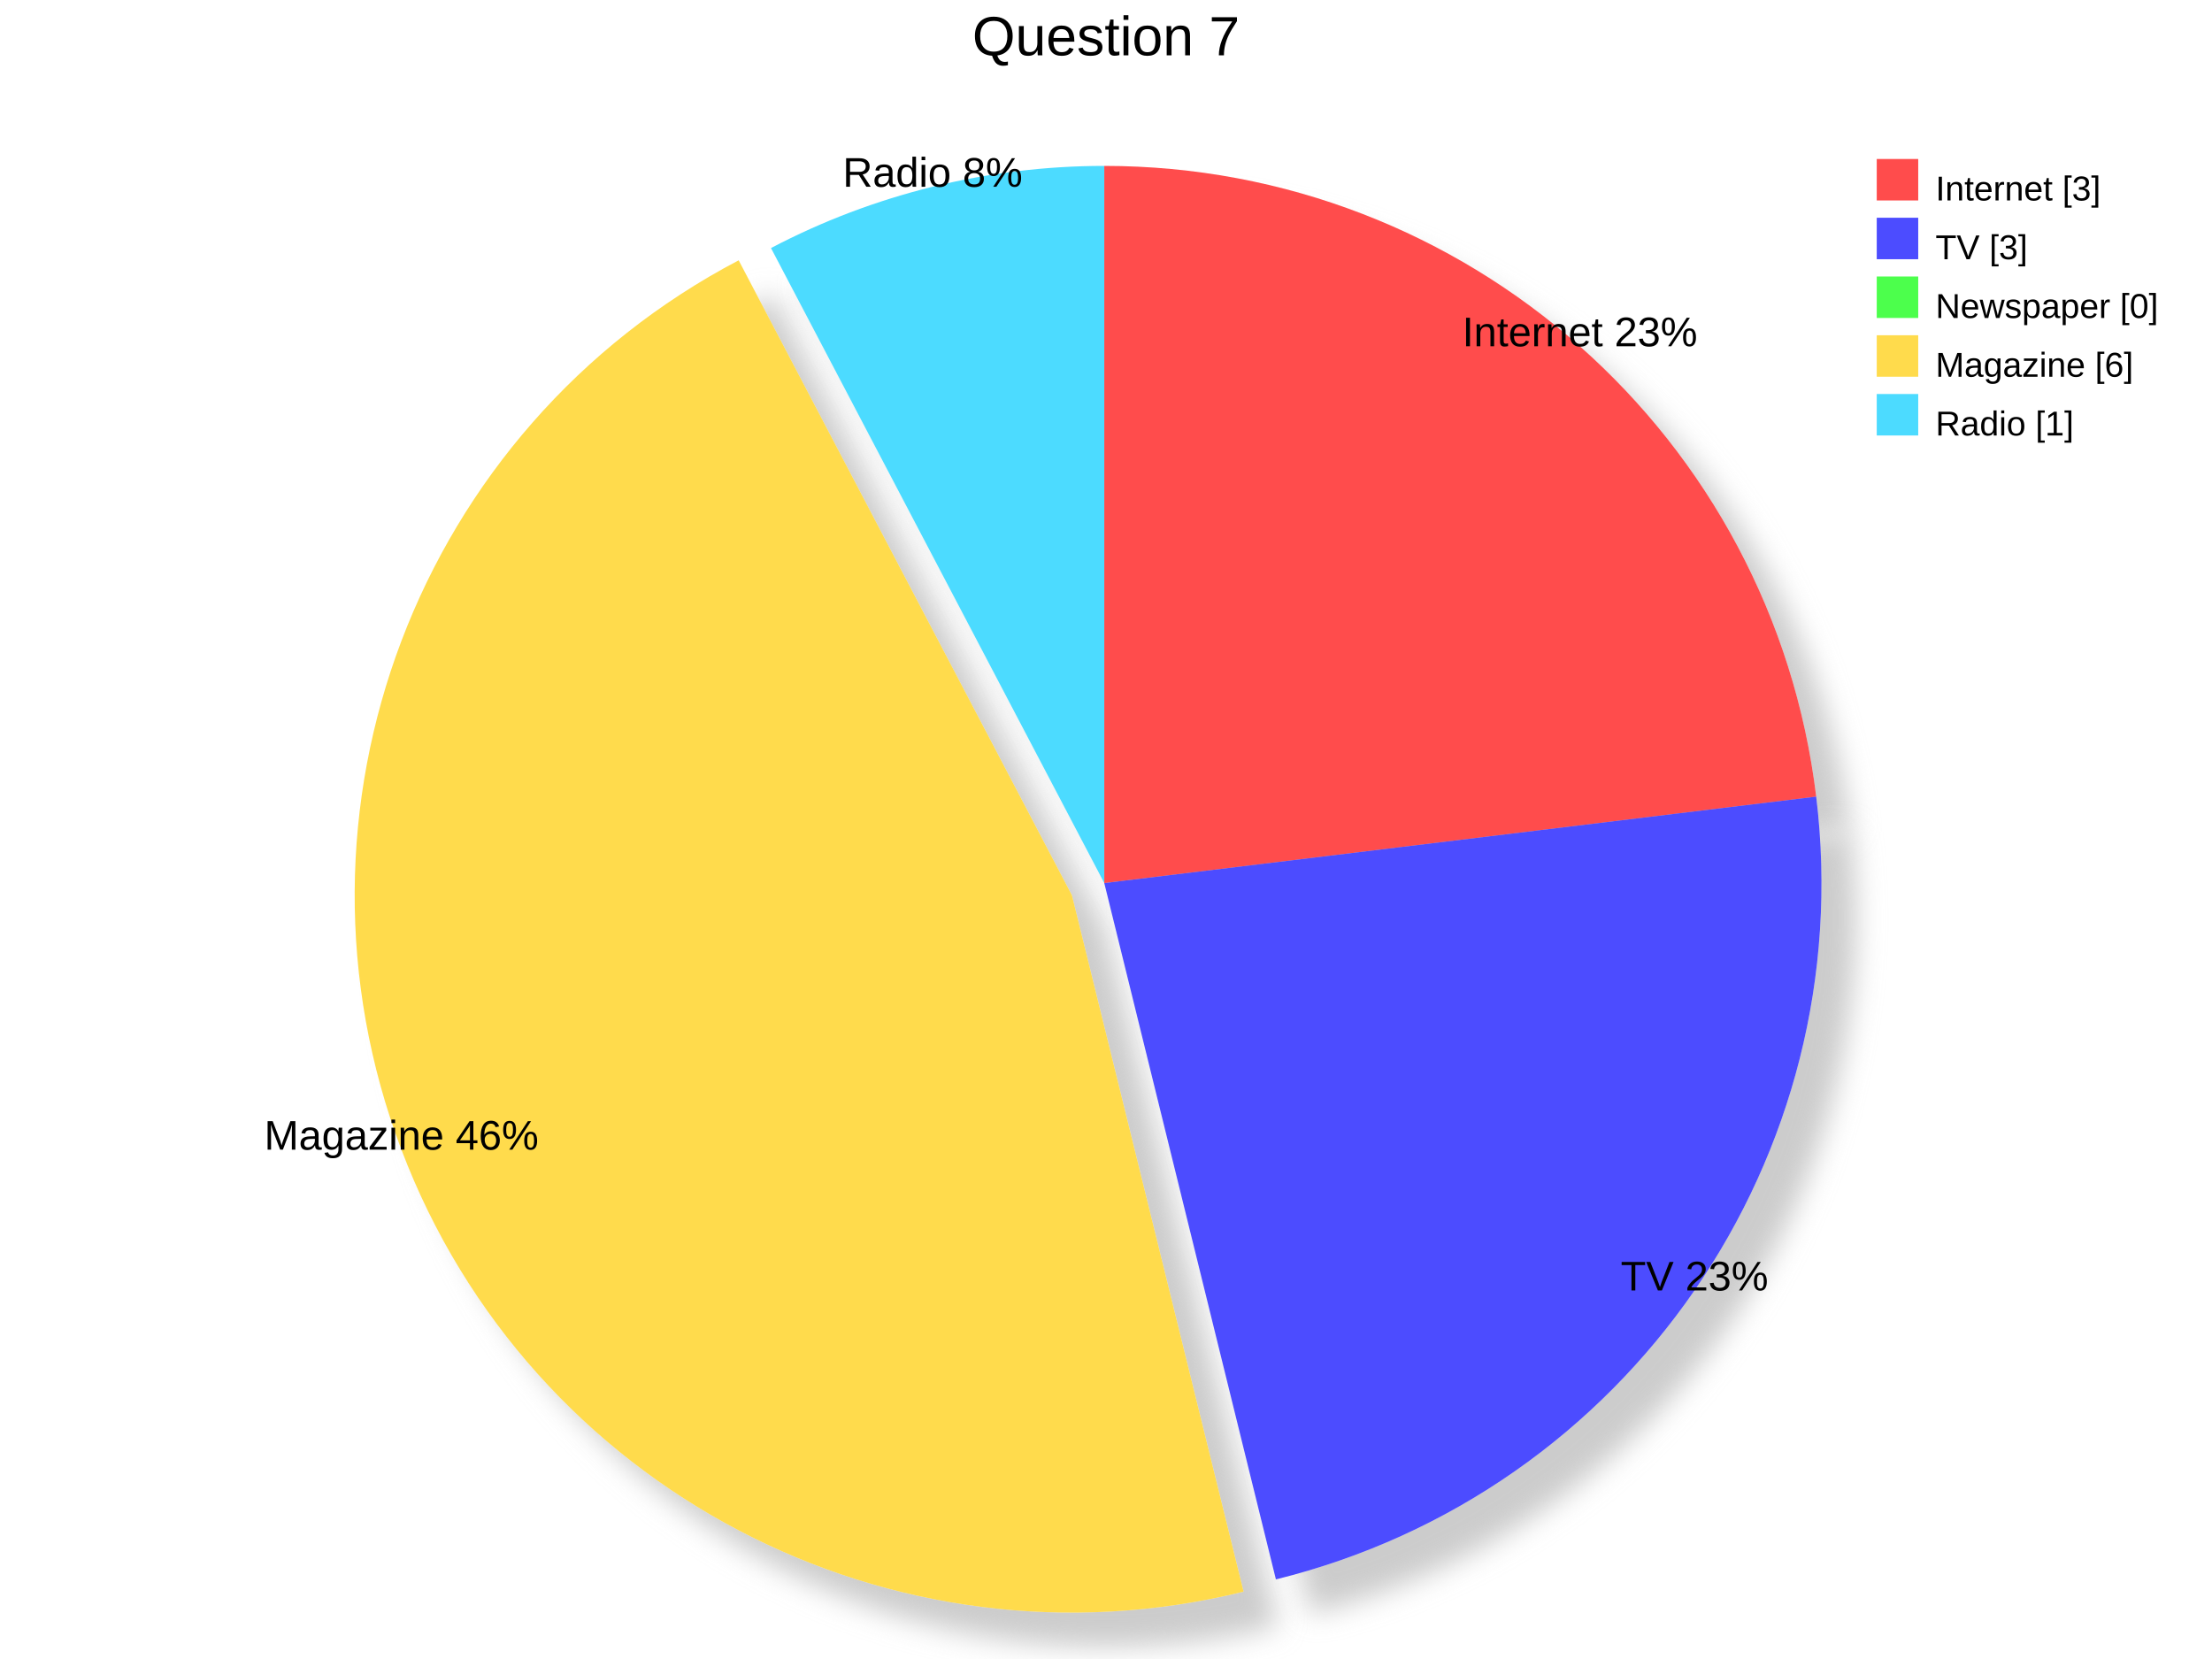
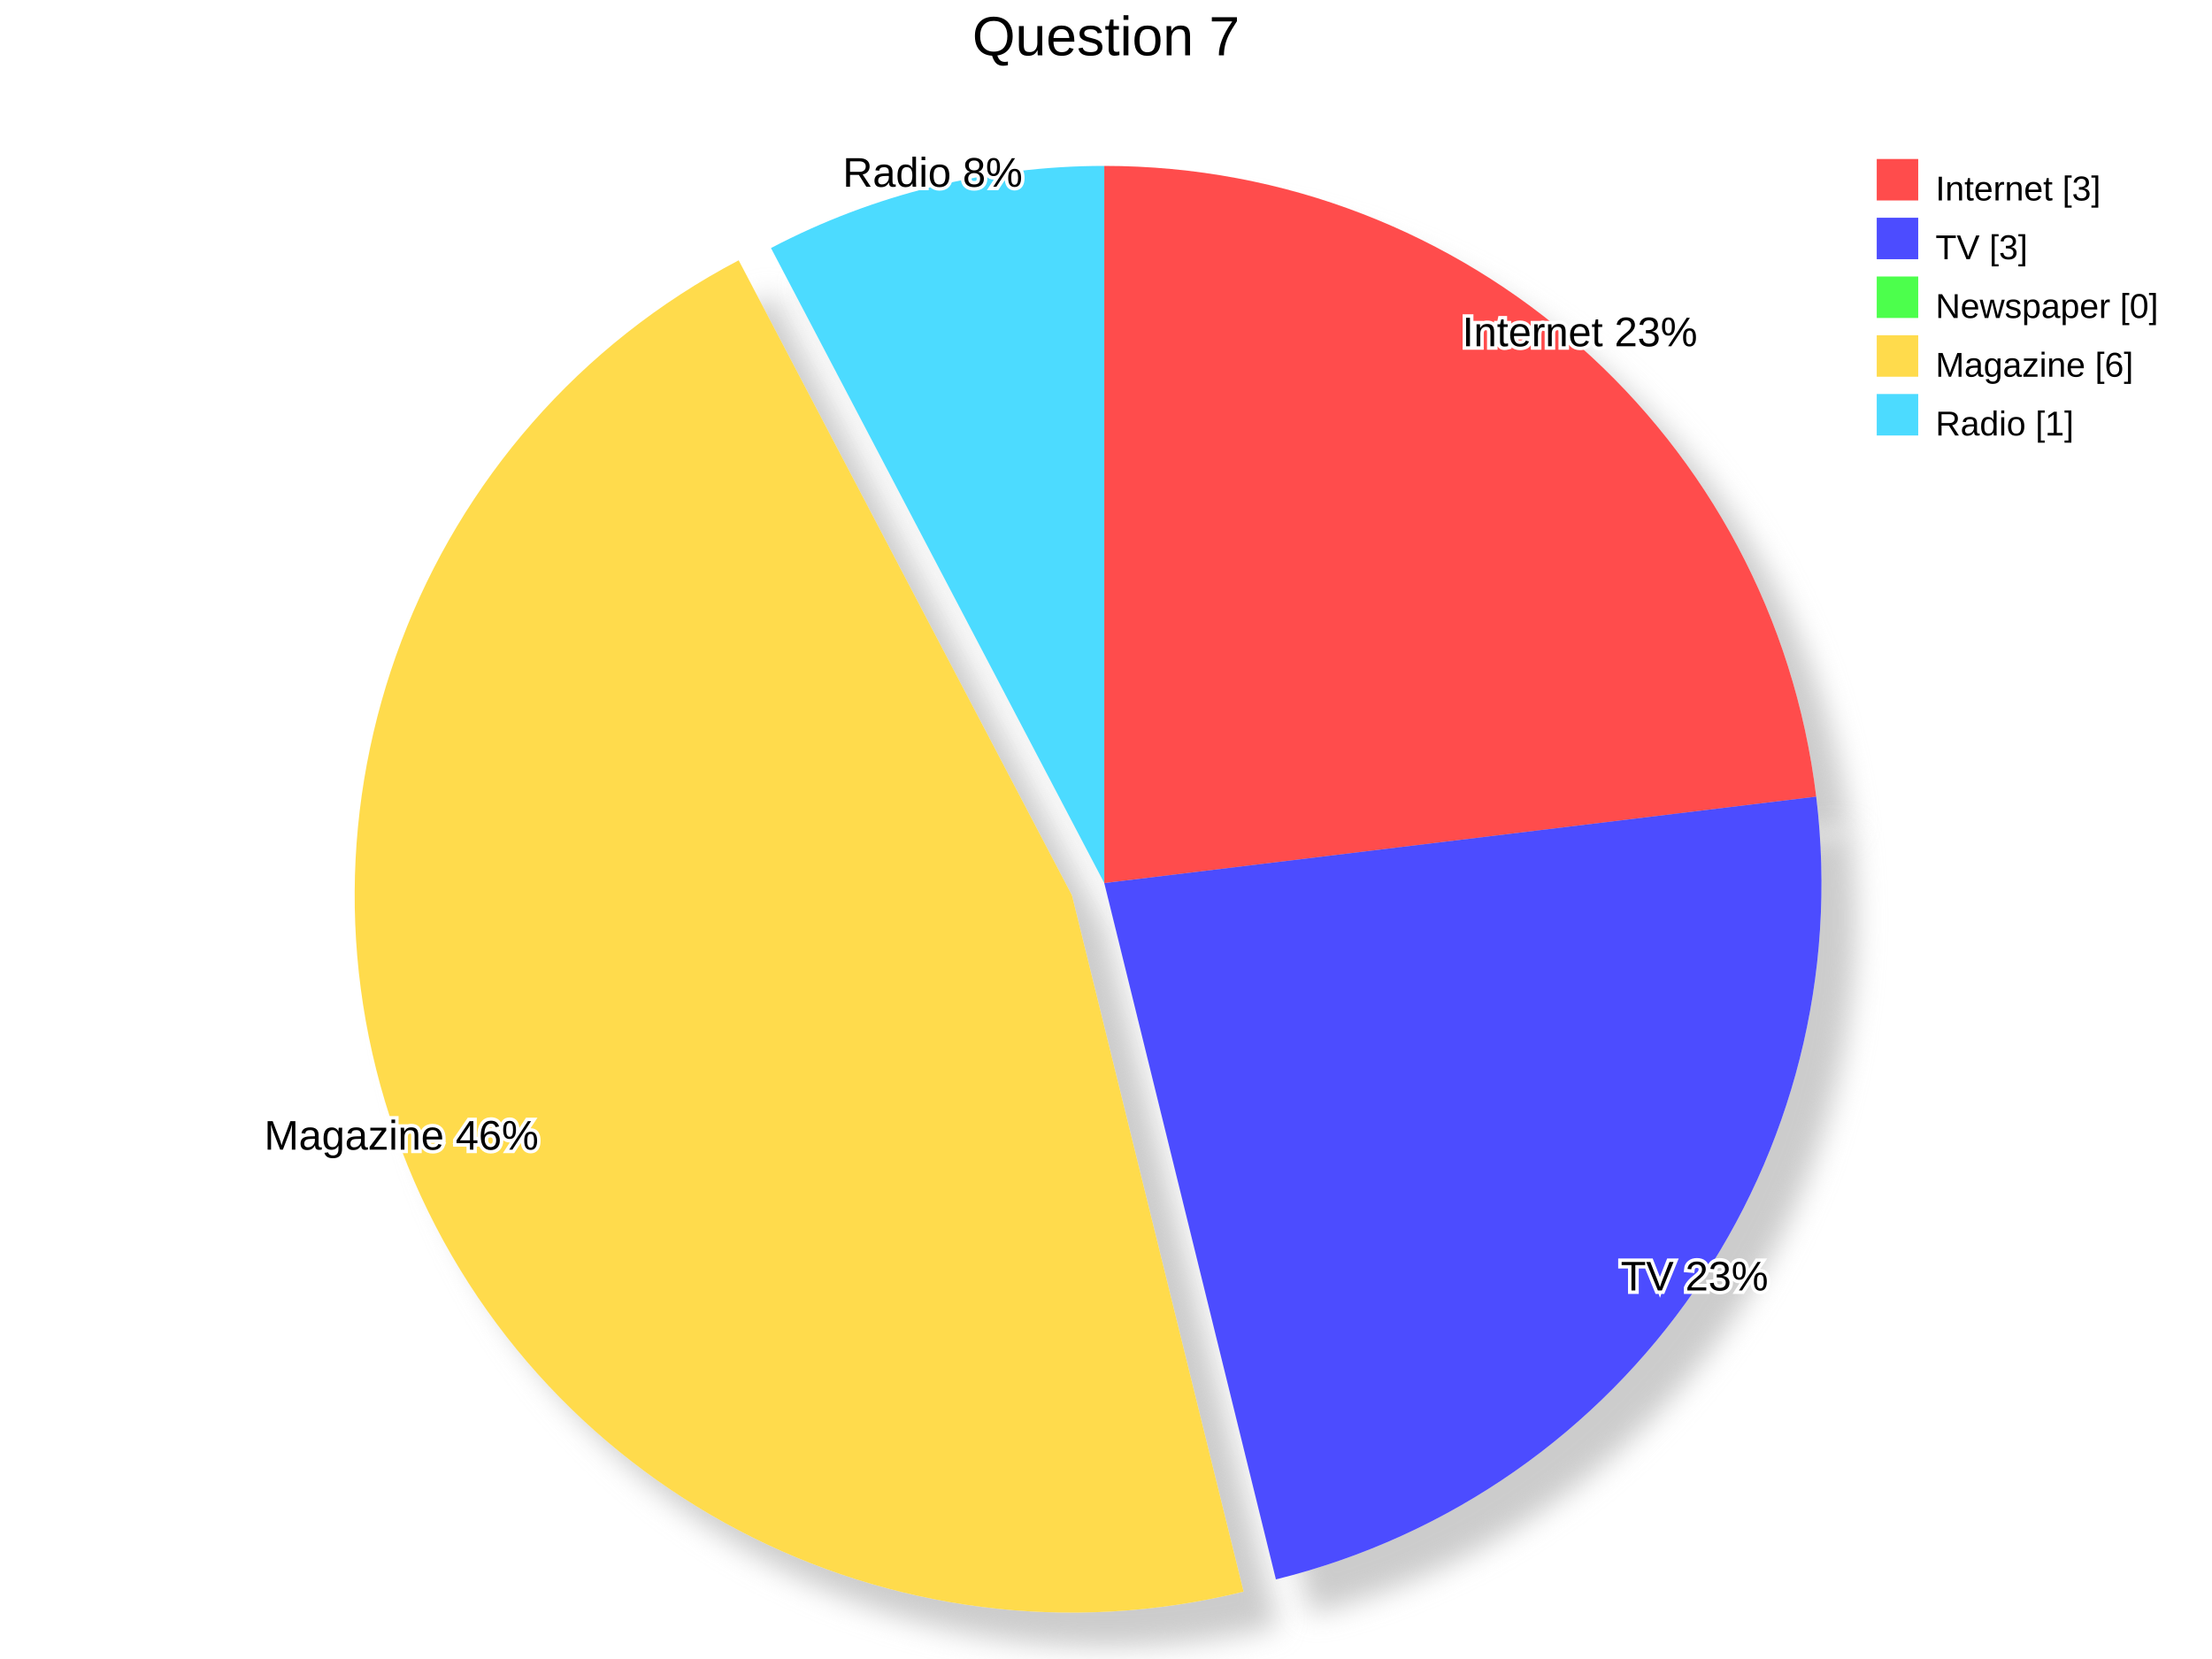
<svg xmlns="http://www.w3.org/2000/svg" viewBox="0 0 640 480" height="480" width="640">
  <defs>
    <filter id="dropshadow" height="1.2" width="1.2">
      <feGaussianBlur result="blur" stdDeviation="4" />
    </filter>
  </defs>
  <rect x="0" class="svgBackground" y="0" height="480" style="fill:#ffffff;" width="640" />
  <text x="320" class="mainTitle" y="16" style="text-anchor: middle; fill: #000000; font-size: 16px; font-family: &quot;Arial&quot;, sans-serif; font-weight: normal;">Question 7
</text>
  <g transform="translate(543.0 46)">
    <rect x="0" class="key1" y="0" height="12" style="fill: #ff0000; fill-opacity: 0.7; stroke: none; stroke-width: 1px;" width="12" />
    <text x="17" class="keyText" y="12" style="fill: #000000; text-anchor:start; font-size: 10px; font-family: &quot;Arial&quot;, sans-serif; font-weight: normal;">Internet [3]</text>
    <rect x="0" class="key2" y="17" height="12" style="fill: #0000ff; fill-opacity: 0.7; stroke: none; stroke-width: 1px;" width="12" />
    <text x="17" class="keyText" y="29" style="fill: #000000; text-anchor:start; font-size: 10px; font-family: &quot;Arial&quot;, sans-serif; font-weight: normal;">TV [3]</text>
    <rect x="0" class="key3" y="34" height="12" style="fill-opacity: 0.7; fill: #00ff00; stroke: none; stroke-width: 1px;" width="12" />
    <text x="17" class="keyText" y="46" style="fill: #000000; text-anchor:start; font-size: 10px; font-family: &quot;Arial&quot;, sans-serif; font-weight: normal;">Newspaper [0]</text>
    <rect x="0" class="key4" y="51" height="12" style="fill-opacity: 0.7; fill: #ffcc00; stroke: none; stroke-width: 1px;" width="12" />
    <text x="17" class="keyText" y="63" style="fill: #000000; text-anchor:start; font-size: 10px; font-family: &quot;Arial&quot;, sans-serif; font-weight: normal;">Magazine [6]</text>
    <rect x="0" class="key5" y="68" height="12" style="fill-opacity: 0.7; fill: #00ccff; stroke: none; stroke-width: 1px;" width="12" />
    <text x="17" class="keyText" y="80" style="fill: #000000; text-anchor:start; font-size: 10px; font-family: &quot;Arial&quot;, sans-serif; font-weight: normal;">Radio
 [1]</text>
  </g>
  <g transform="translate( 112 48 )">
    <g>
      <path transform="translate( 10 10 )" d="M207.5,207.5 L207.5,0.0 A207.5,207.5 0, 0,1, 413.487 182.489 Z" filter="url(#dropshadow)" style="fill: #ccc; stroke: none;" />
      <path transform="translate( 10 10 )" d="M207.5,207.5 L413.487,182.489 A207.5,207.5 0, 0,1, 257.158 408.97 Z" filter="url(#dropshadow)" style="fill: #ccc; stroke: none;" />
      <path transform="translate( 10 10 )" d="M207.5,207.5 L257.158,408.97 A207.5,207.5 0, 0,1, 257.158 408.97 Z" filter="url(#dropshadow)" style="fill: #ccc; stroke: none;" />
      <path transform="translate( 0.6498376 13.54605 )" d="M207.5,207.5 L257.158,408.97 A207.5,207.5 0, 0,1, 111.07 23.768 Z" filter="url(#dropshadow)" style="fill: #ccc; stroke: none;" />
      <path transform="translate( 10 10 )" d="M207.5,207.5 L111.07,23.768 A207.5,207.5 0, 0,1, 207.5 0.0 Z" filter="url(#dropshadow)" style="fill: #ccc; stroke: none;" />
    </g>
    <g>
      <path d="M207.5,207.5 L207.5,0.0 A207.5,207.5 0, 0,1, 413.487 182.489 Z" style="fill: #fff; stroke: none;" />
      <path d="M207.5,207.5 L413.487,182.489 A207.5,207.5 0, 0,1, 257.158 408.97 Z" style="fill: #fff; stroke: none;" />
      <path d="M207.5,207.5 L257.158,408.97 A207.5,207.5 0, 0,1, 257.158 408.97 Z" style="fill: #fff; stroke: none;" />
      <path transform="translate( -9.350162 3.546049 )" d="M207.5,207.5 L257.158,408.97 A207.5,207.5 0, 0,1, 111.07 23.768 Z" style="fill: #fff; stroke: none;" />
      <path d="M207.5,207.5 L111.07,23.768 A207.5,207.5 0, 0,1, 207.5 0.0 Z" style="fill: #fff; stroke: none;" />
    </g>
    <g>
      <path class="fill1" d="M207.5,207.5 L207.5,0.0 A207.5,207.5 0, 0,1, 413.487 182.489 Z" style="fill: #ff0000; fill-opacity: 0.7; stroke: none; stroke-width: 1px;" />
+       <text x="345.098" class="dataPointLabel" y="52.184" style="fill: #000000; text-anchor:middle; font-size: 10px; font-family: &quot;Arial&quot;, sans-serif; font-weight: normal;; fill: #000000; text-anchor:middle; font-size: 12px; font-family: &quot;Arial&quot;, sans-serif; font-weight: normal;stroke: #fff; stroke-width: 2;">Internet 23%</text>
      <text x="345.098" class="dataPointLabel" y="52.184" style="fill: #000000; text-anchor:middle; font-size: 10px; font-family: &quot;Arial&quot;, sans-serif; font-weight: normal;; fill: #000000; text-anchor:middle; font-size: 12px; font-family: &quot;Arial&quot;, sans-serif; font-weight: normal;">Internet 23%</text>
      <path class="fill2" d="M207.5,207.5 L413.487,182.489 A207.5,207.5 0, 0,1, 257.158 408.97 Z" style="fill: #0000ff; fill-opacity: 0.7; stroke: none; stroke-width: 1px;" />
+       <text x="378.269" class="dataPointLabel" y="325.373" style="fill: #000000; text-anchor:middle; font-size: 10px; font-family: &quot;Arial&quot;, sans-serif; font-weight: normal;; fill: #000000; text-anchor:middle; font-size: 12px; font-family: &quot;Arial&quot;, sans-serif; font-weight: normal;stroke: #fff; stroke-width: 2;">TV 23%</text>
      <text x="378.269" class="dataPointLabel" y="325.373" style="fill: #000000; text-anchor:middle; font-size: 10px; font-family: &quot;Arial&quot;, sans-serif; font-weight: normal;; fill: #000000; text-anchor:middle; font-size: 12px; font-family: &quot;Arial&quot;, sans-serif; font-weight: normal;">TV 23%</text>
      <path class="fill3" d="M207.5,207.5 L257.158,408.97 A207.5,207.5 0, 0,1, 257.158 408.97 Z" style="fill-opacity: 0.7; fill: #00ff00; stroke: none; stroke-width: 1px;" />
      <path transform="translate( -9.350162 3.546049 )" class="fill4" d="M207.5,207.5 L257.158,408.97 A207.5,207.5 0, 0,1, 111.07 23.768 Z" style="fill-opacity: 0.7; fill: #ffcc00; stroke: none; stroke-width: 1px;" />
+       <text x="4.134" class="dataPointLabel" y="284.627" style="fill: #000000; text-anchor:middle; font-size: 10px; font-family: &quot;Arial&quot;, sans-serif; font-weight: normal;; fill: #000000; text-anchor:middle; font-size: 12px; font-family: &quot;Arial&quot;, sans-serif; font-weight: normal;stroke: #fff; stroke-width: 2;">Magazine 46%</text>
      <text x="4.134" class="dataPointLabel" y="284.627" style="fill: #000000; text-anchor:middle; font-size: 10px; font-family: &quot;Arial&quot;, sans-serif; font-weight: normal;; fill: #000000; text-anchor:middle; font-size: 12px; font-family: &quot;Arial&quot;, sans-serif; font-weight: normal;">Magazine 46%</text>
      <path class="fill5" d="M207.5,207.5 L111.07,23.768 A207.5,207.5 0, 0,1, 207.5 0.0 Z" style="fill-opacity: 0.7; fill: #00ccff; stroke: none; stroke-width: 1px;" />
+       <text x="157.842" class="dataPointLabel" y="6.03" style="fill: #000000; text-anchor:middle; font-size: 10px; font-family: &quot;Arial&quot;, sans-serif; font-weight: normal;; fill: #000000; text-anchor:middle; font-size: 12px; font-family: &quot;Arial&quot;, sans-serif; font-weight: normal;stroke: #fff; stroke-width: 2;">Radio
+  8%</text>
      <text x="157.842" class="dataPointLabel" y="6.03" style="fill: #000000; text-anchor:middle; font-size: 10px; font-family: &quot;Arial&quot;, sans-serif; font-weight: normal;; fill: #000000; text-anchor:middle; font-size: 12px; font-family: &quot;Arial&quot;, sans-serif; font-weight: normal;">Radio
 8%</text>
    </g>
  </g>
</svg>
